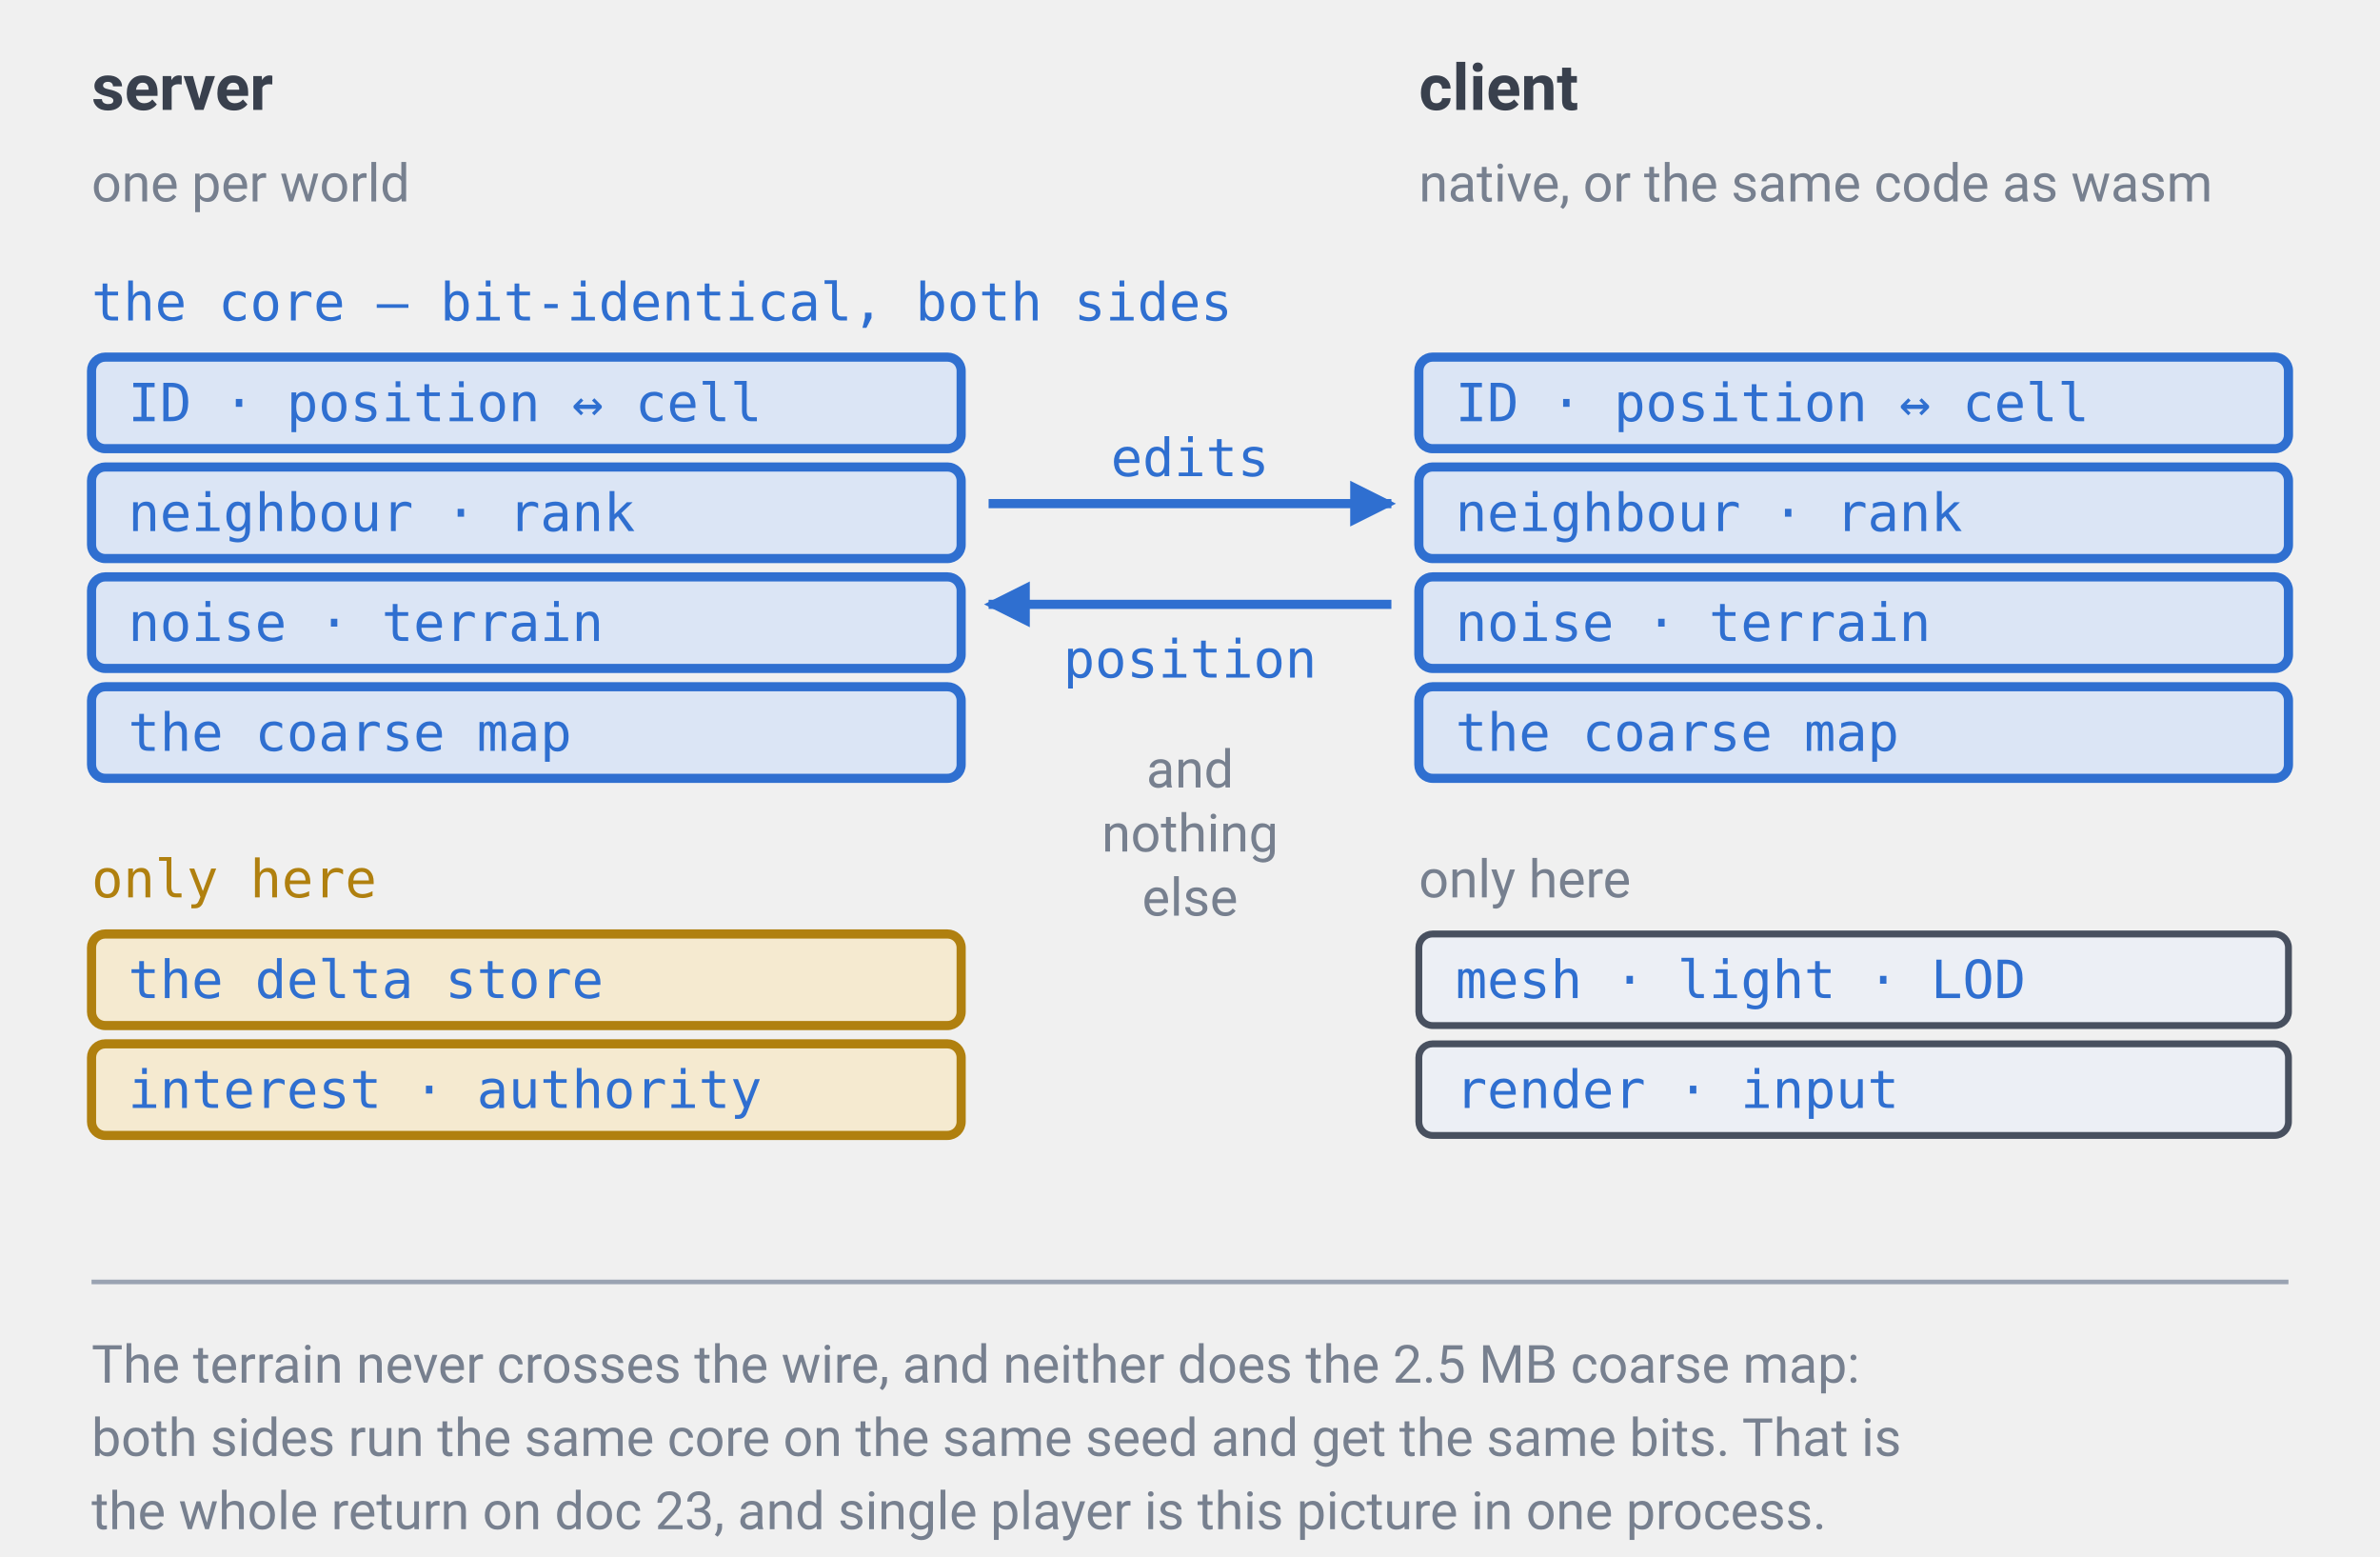
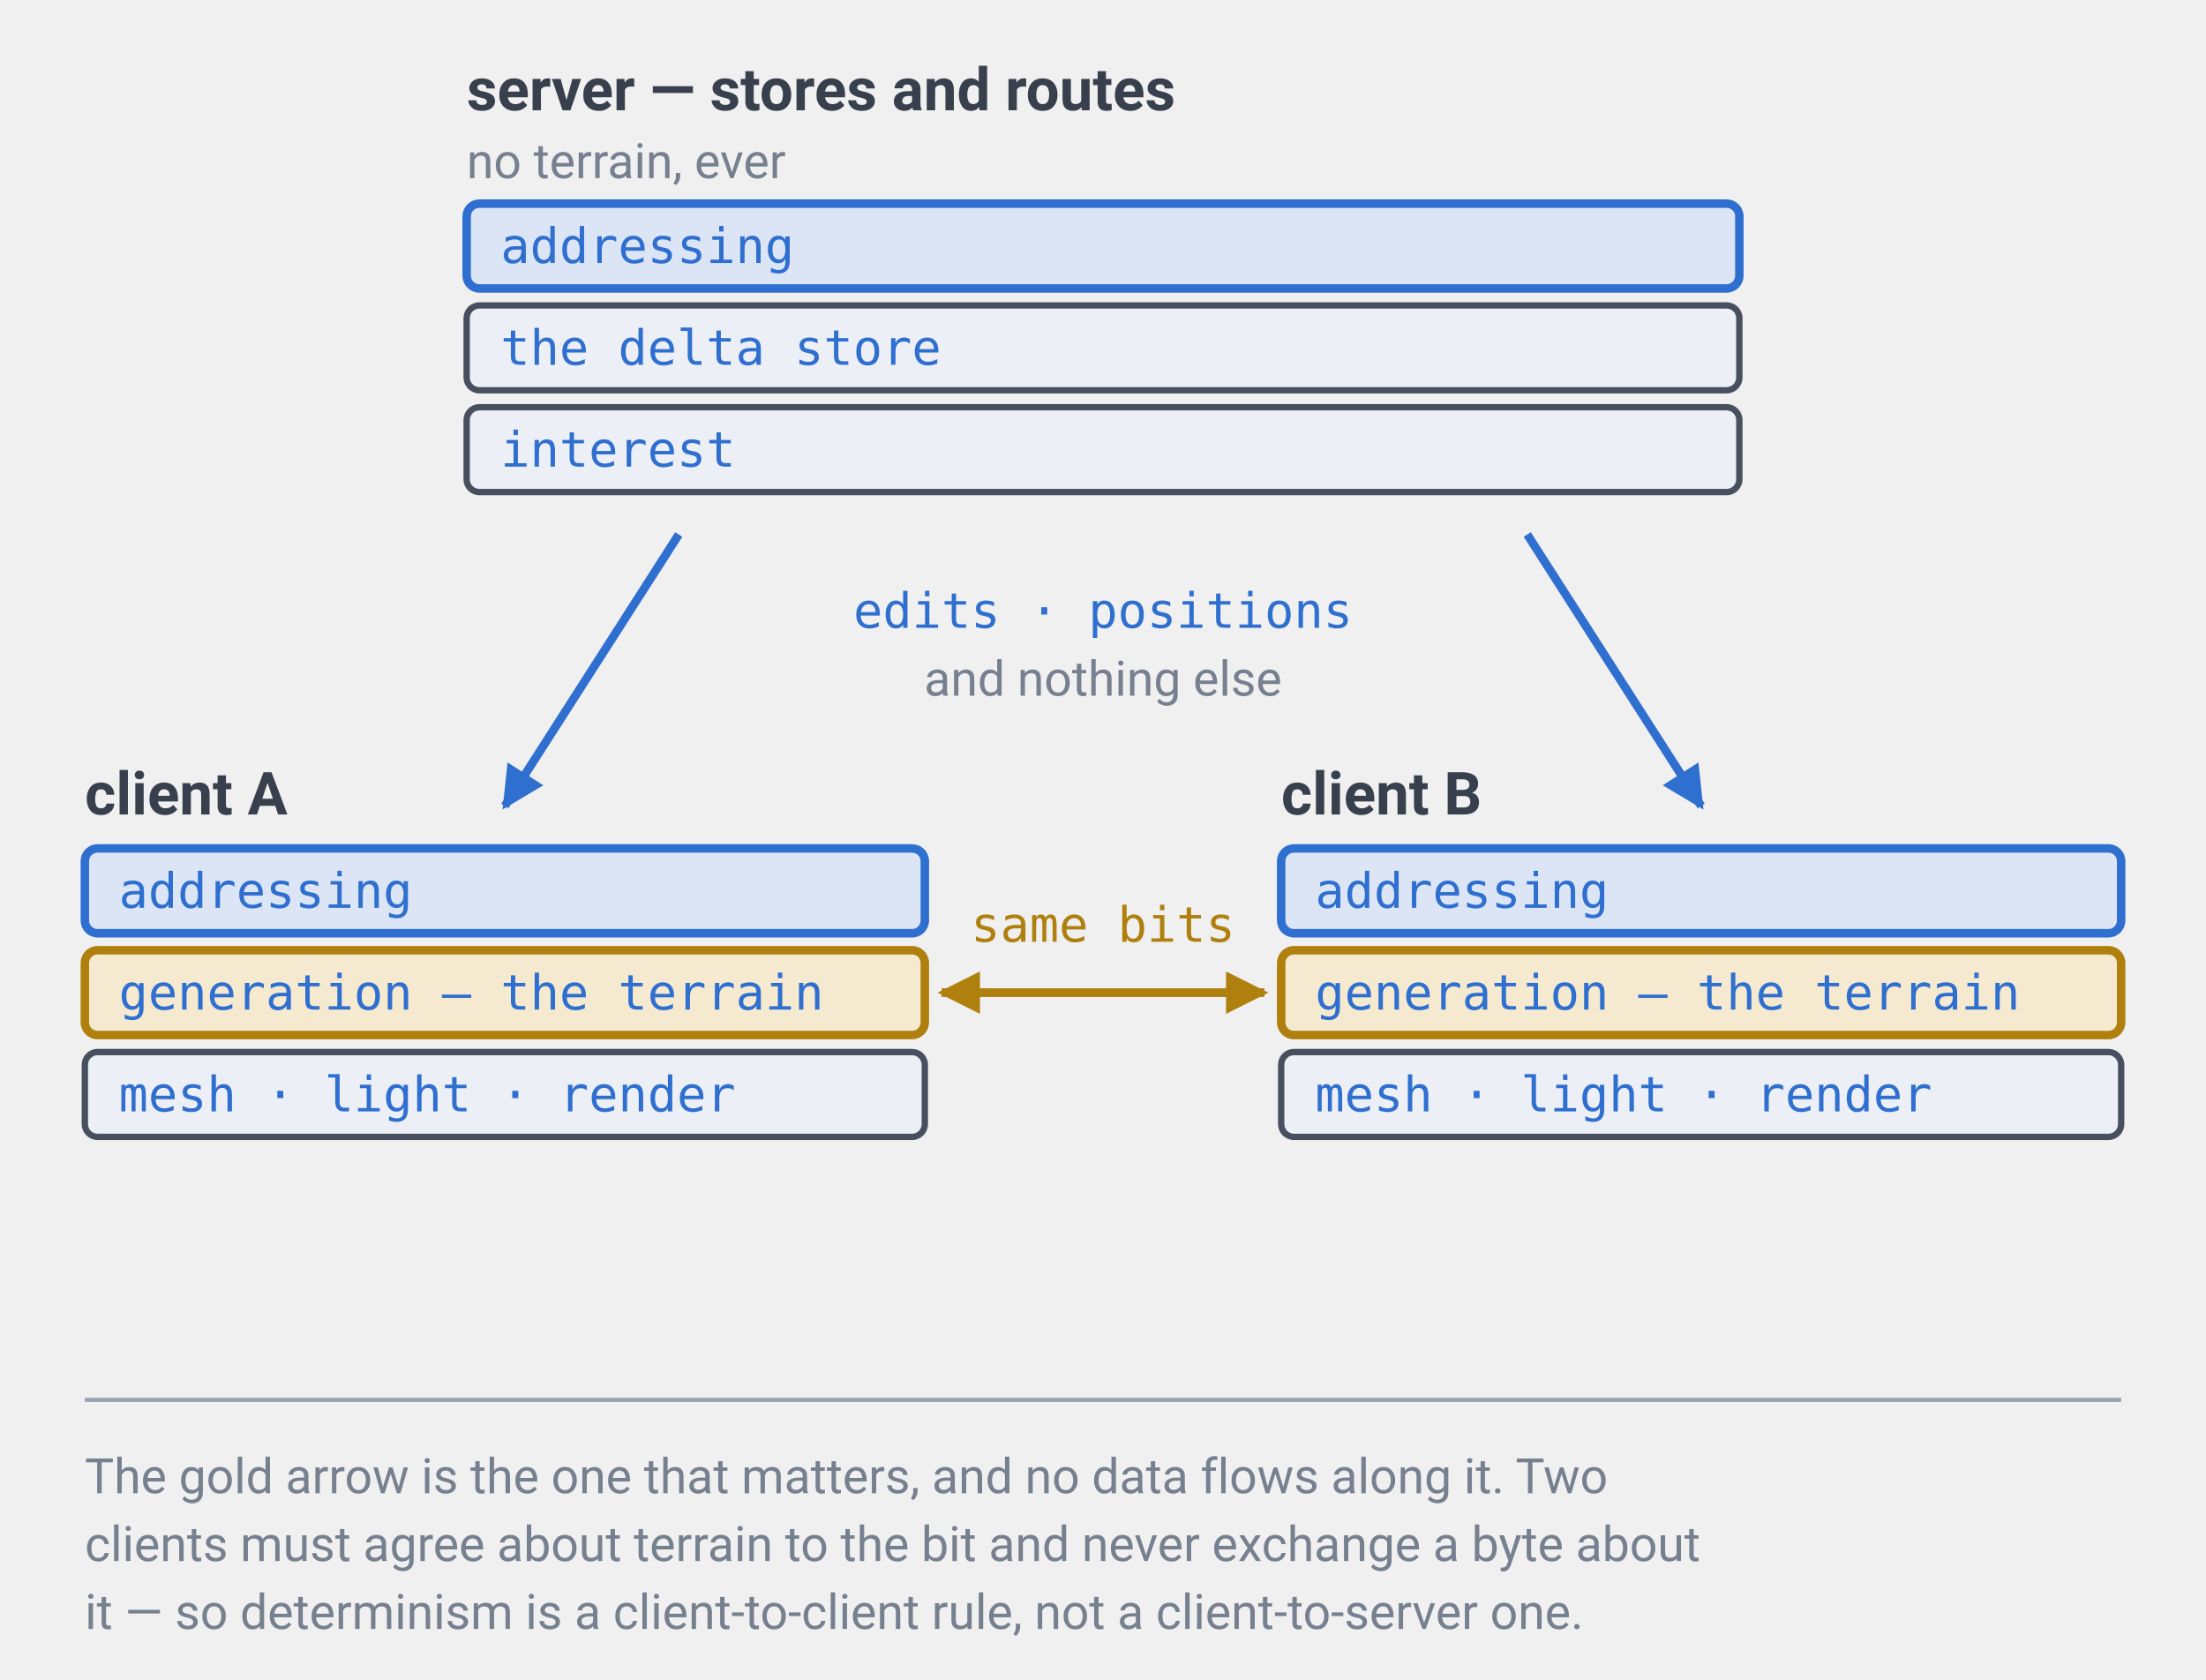
- <svg xmlns="http://www.w3.org/2000/svg" viewBox="0 0 520 340" width="520" height="340">
+ <svg xmlns="http://www.w3.org/2000/svg" viewBox="0 0 520 396" width="520" height="396">
  <style>
  .cf-l{stroke:#9aa3b2;fill:none;stroke-width:1}
  .cf-m{stroke:#48505f;fill:none;stroke-width:1.5}
  .cf-fill{fill:#eceff5;stroke:#48505f;stroke-width:1.5}
  .cf-a{stroke:#2f6fd0;fill:none;stroke-width:2}
  .cf-af{fill:#dbe5f5;stroke:#2f6fd0;stroke-width:2}
  .cf-g{stroke:#b0800f;fill:none;stroke-width:2}
  .cf-gf{fill:#f5ead0;stroke:#b0800f;stroke-width:2}
  .cf-void{fill:#ffffff;stroke:#48505f;stroke-width:1.5}
  text{font-family:ui-sans-serif,-apple-system,"Segoe UI",Roboto,Helvetica,sans-serif;font-size:12px;fill:#39404d}
  text.cf-d{fill:#77808f;font-size:11.5px}
  text.cf-c{font-family:ui-monospace,SFMono-Regular,Menlo,Consolas,monospace;font-size:11.5px;fill:#2f6fd0}
  text.cf-gd{font-family:ui-monospace,SFMono-Regular,Menlo,Consolas,monospace;font-size:11.5px;fill:#b0800f}
  text.cf-big{font-size:14px;font-weight:600}
  @media (prefers-color-scheme:dark){
    .cf-l{stroke:#5c6577} .cf-m{stroke:#aeb6c4} .cf-fill{fill:#1b2333;stroke:#aeb6c4}
    .cf-a{stroke:#6aa2f0} .cf-af{fill:#1a2942;stroke:#6aa2f0}
    .cf-g{stroke:#e0b355} .cf-gf{fill:#2a2210;stroke:#e0b355}
    .cf-void{fill:#0f141d;stroke:#aeb6c4}
    text{fill:#d3d9e4} text.cf-d{fill:#98a1b2} text.cf-c{fill:#6aa2f0} text.cf-gd{fill:#e0b355}
  }
</style>
-   <text class="cf-big" x="20" y="24">server</text>
-   <text class="cf-big" x="310" y="24">client</text>
-   <text class="cf-d" x="20" y="44">one per world</text>
-   <text class="cf-d" x="310" y="44">native, or the same code as wasm</text>
-   <text class="cf-c" x="20" y="70">the core — bit-identical, both sides</text>
-   <rect class="cf-af" x="20" y="78" width="190" height="20" rx="3" />
-   <text class="cf-c" x="28" y="92">ID · position ↔ cell</text>
-   <rect class="cf-af" x="20" y="102" width="190" height="20" rx="3" />
-   <text class="cf-c" x="28" y="116">neighbour · rank</text>
-   <rect class="cf-af" x="20" y="126" width="190" height="20" rx="3" />
-   <text class="cf-c" x="28" y="140">noise · terrain</text>
-   <rect class="cf-af" x="20" y="150" width="190" height="20" rx="3" />
-   <text class="cf-c" x="28" y="164">the coarse map</text>
-   <rect class="cf-af" x="310" y="78" width="190" height="20" rx="3" />
-   <text class="cf-c" x="318" y="92">ID · position ↔ cell</text>
-   <rect class="cf-af" x="310" y="102" width="190" height="20" rx="3" />
-   <text class="cf-c" x="318" y="116">neighbour · rank</text>
-   <rect class="cf-af" x="310" y="126" width="190" height="20" rx="3" />
-   <text class="cf-c" x="318" y="140">noise · terrain</text>
-   <rect class="cf-af" x="310" y="150" width="190" height="20" rx="3" />
-   <text class="cf-c" x="318" y="164">the coarse map</text>
-   <text class="cf-gd" x="20" y="196">only here</text>
-   <rect class="cf-gf" x="20" y="204" width="190" height="20" rx="3" />
-   <text class="cf-c" x="28" y="218">the delta store</text>
-   <rect class="cf-gf" x="20" y="228" width="190" height="20" rx="3" />
-   <text class="cf-c" x="28" y="242">interest · authority</text>
-   <text class="cf-d" x="310" y="196">only here</text>
-   <rect class="cf-fill" x="310" y="204" width="190" height="20" rx="3" />
-   <text class="cf-c" x="318" y="218">mesh · light · LOD</text>
-   <rect class="cf-fill" x="310" y="228" width="190" height="20" rx="3" />
-   <text class="cf-c" x="318" y="242">render · input</text>
-   <path class="cf-a" d="M216 110 L304 110" marker-end="url(#wr)" />
-   <path class="cf-a" d="M304 132 L216 132" marker-end="url(#wr)" />
  <defs>
    <marker id="wr" viewBox="0 0 10 10" refX="9" refY="5" markerWidth="5" markerHeight="5" orient="auto-start-reverse">
      <path d="M0 0 L10 5 L0 10 z" fill="#2f6fd0" />
    </marker>
+     <marker id="wg" viewBox="0 0 10 10" refX="9" refY="5" markerWidth="5" markerHeight="5" orient="auto-start-reverse">
+       <path d="M0 0 L10 5 L0 10 z" fill="#b0800f" />
+     </marker>
  </defs>
-   <text class="cf-c" x="260" y="104" text-anchor="middle">edits</text>
-   <text class="cf-c" x="260" y="148" text-anchor="middle">position</text>
-   <text class="cf-d" x="260" y="172" text-anchor="middle">and</text>
-   <text class="cf-d" x="260" y="186" text-anchor="middle">nothing</text>
-   <text class="cf-d" x="260" y="200" text-anchor="middle">else</text>
-   <path class="cf-l" d="M20 280L500 280" />
-   <text class="cf-d" x="20" y="302">The terrain never crosses the wire, and neither does the 2.5 MB coarse map:</text>
-   <text class="cf-d" x="20" y="318">both sides run the same core on the same seed and get the same bits. That is</text>
-   <text class="cf-d" x="20" y="334">the whole return on doc 23, and single player is this picture in one process.</text>
+   <text class="cf-big" x="110" y="26">server — stores and routes</text>
+   <text class="cf-d" x="110" y="42">no terrain, ever</text>
+   <rect class="cf-af" x="110" y="48" width="300" height="20" rx="3" />
+   <text class="cf-c" x="118" y="62">addressing</text>
+   <rect class="cf-fill" x="110" y="72" width="300" height="20" rx="3" />
+   <text class="cf-c" x="118" y="86">the delta store</text>
+   <rect class="cf-fill" x="110" y="96" width="300" height="20" rx="3" />
+   <text class="cf-c" x="118" y="110">interest</text>
+   <path class="cf-a" d="M160 126 L119 190" marker-end="url(#wr)" />
+   <path class="cf-a" d="M360 126 L401 190" marker-end="url(#wr)" />
+   <text class="cf-c" x="260" y="148" text-anchor="middle">edits · positions</text>
+   <text class="cf-d" x="260" y="164" text-anchor="middle">and nothing else</text>
+   <text class="cf-big" x="20" y="192">client A</text>
+   <text class="cf-big" x="302" y="192">client B</text>
+   <rect class="cf-af" x="20" y="200" width="198" height="20" rx="3" />
+   <text class="cf-c" x="28" y="214">addressing</text>
+   <rect class="cf-gf" x="20" y="224" width="198" height="20" rx="3" />
+   <text class="cf-c" x="28" y="238">generation — the terrain</text>
+   <rect class="cf-fill" x="20" y="248" width="198" height="20" rx="3" />
+   <text class="cf-c" x="28" y="262">mesh · light · render</text>
+   <rect class="cf-af" x="302" y="200" width="198" height="20" rx="3" />
+   <text class="cf-c" x="310" y="214">addressing</text>
+   <rect class="cf-gf" x="302" y="224" width="198" height="20" rx="3" />
+   <text class="cf-c" x="310" y="238">generation — the terrain</text>
+   <rect class="cf-fill" x="302" y="248" width="198" height="20" rx="3" />
+   <text class="cf-c" x="310" y="262">mesh · light · render</text>
+   <path class="cf-g" d="M222 234 L298 234" marker-end="url(#wg)" />
+   <path class="cf-g" d="M298 234 L222 234" marker-end="url(#wg)" />
+   <text class="cf-gd" x="260" y="222" text-anchor="middle">same bits</text>
+   <path class="cf-l" d="M20 330L500 330" />
+   <text class="cf-d" x="20" y="352">The gold arrow is the one that matters, and no data flows along it. Two</text>
+   <text class="cf-d" x="20" y="368">clients must agree about terrain to the bit and never exchange a byte about</text>
+   <text class="cf-d" x="20" y="384">it — so determinism is a client-to-client rule, not a client-to-server one.</text>
</svg>
